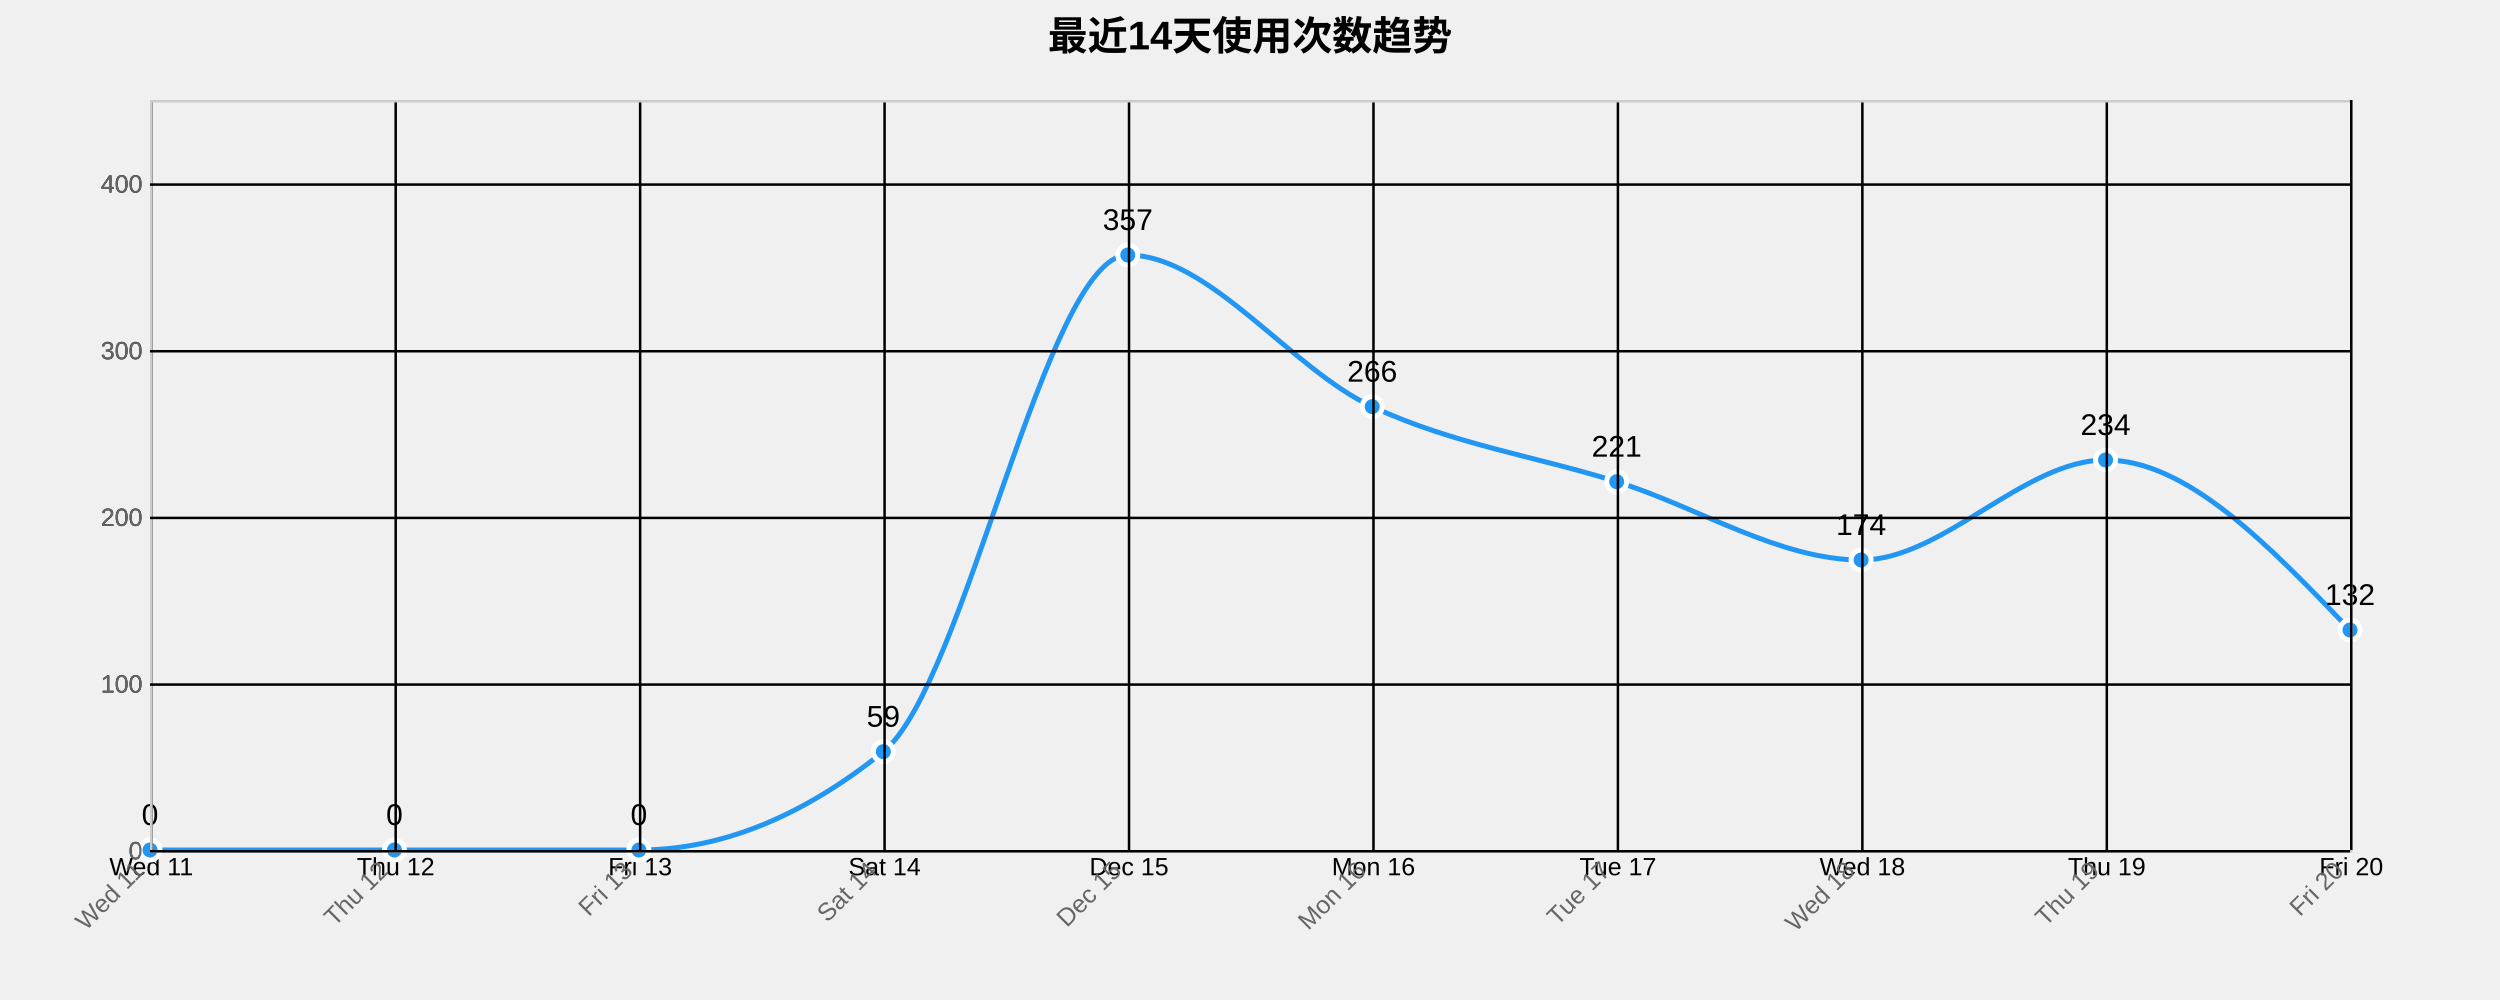
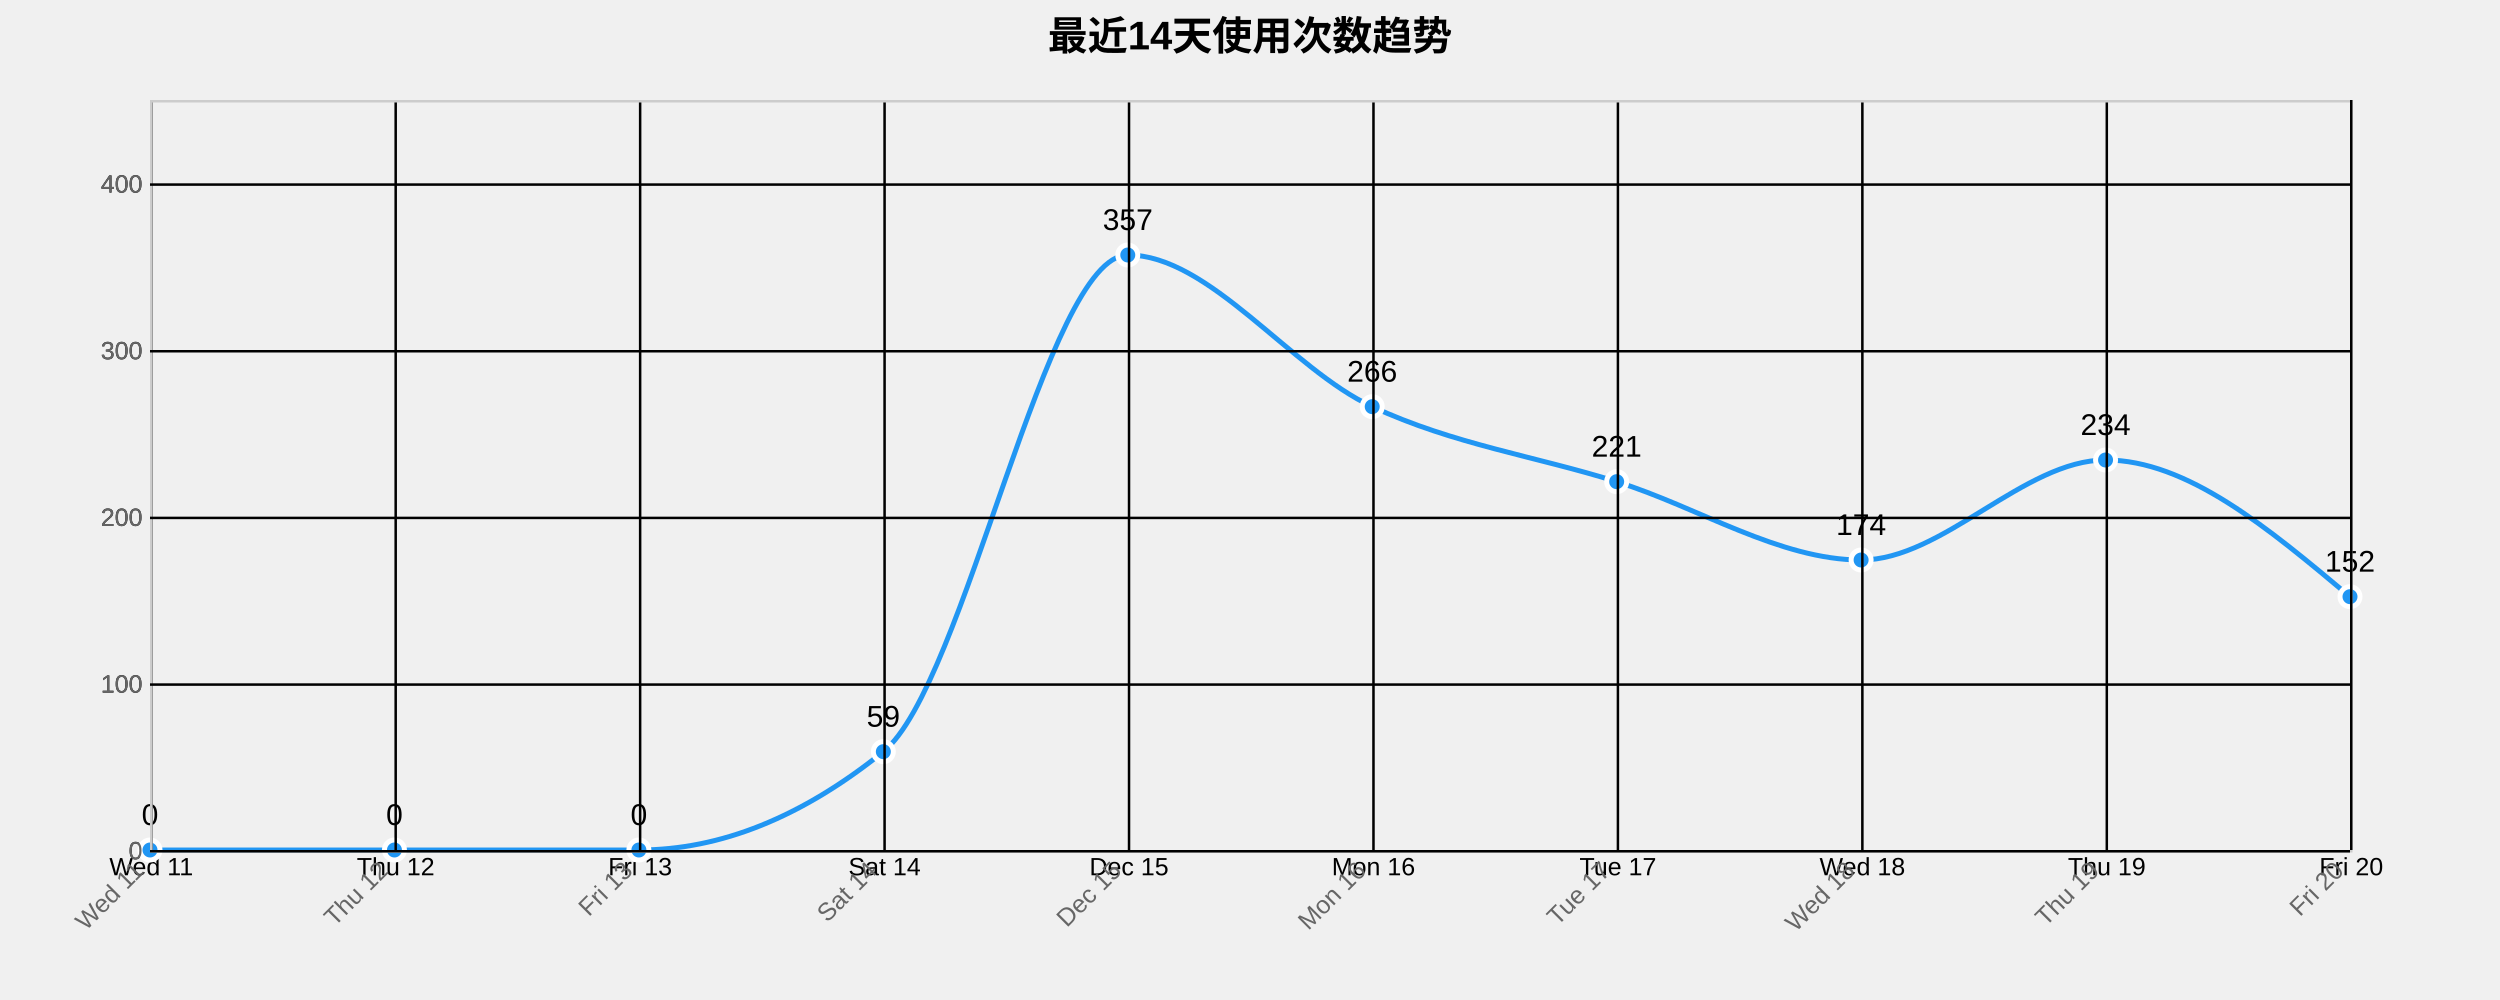
<svg xmlns="http://www.w3.org/2000/svg" width="1000" height="400">
  <g transform="translate(60,40)">
    <text x="440" y="-20" text-anchor="middle" style="font-size: 16px; font-weight: bold;">最近14天使用次数趋势</text>
    <g class="grid" transform="translate(0,300)" fill="none" font-size="10" font-family="sans-serif" text-anchor="middle">
      <path class="domain" stroke="currentColor" d="M0.5,-300V0.5H880.5V-300" />
      <g class="tick" opacity="1" transform="translate(0.5,0)">
        <line stroke="currentColor" y2="-300" />
        <text fill="currentColor" y="3" dy="0.71em">Wed 11</text>
      </g>
      <g class="tick" opacity="1" transform="translate(98.27778,0)">
        <line stroke="currentColor" y2="-300" />
        <text fill="currentColor" y="3" dy="0.71em">Thu 12</text>
      </g>
      <g class="tick" opacity="1" transform="translate(196.0556,0)">
        <line stroke="currentColor" y2="-300" />
        <text fill="currentColor" y="3" dy="0.71em">Fri 13</text>
      </g>
      <g class="tick" opacity="1" transform="translate(293.8333,0)">
        <line stroke="currentColor" y2="-300" />
        <text fill="currentColor" y="3" dy="0.71em">Sat 14</text>
      </g>
      <g class="tick" opacity="1" transform="translate(391.6111,0)">
        <line stroke="currentColor" y2="-300" />
        <text fill="currentColor" y="3" dy="0.71em">Dec 15</text>
      </g>
      <g class="tick" opacity="1" transform="translate(489.3889,0)">
        <line stroke="currentColor" y2="-300" />
        <text fill="currentColor" y="3" dy="0.71em">Mon 16</text>
      </g>
      <g class="tick" opacity="1" transform="translate(587.1667,0)">
        <line stroke="currentColor" y2="-300" />
        <text fill="currentColor" y="3" dy="0.71em">Tue 17</text>
      </g>
      <g class="tick" opacity="1" transform="translate(684.9444,0)">
        <line stroke="currentColor" y2="-300" />
        <text fill="currentColor" y="3" dy="0.71em">Wed 18</text>
      </g>
      <g class="tick" opacity="1" transform="translate(782.7222,0)">
        <line stroke="currentColor" y2="-300" />
        <text fill="currentColor" y="3" dy="0.71em">Thu 19</text>
      </g>
      <g class="tick" opacity="1" transform="translate(880.5,0)">
        <line stroke="currentColor" y2="-300" />
        <text fill="currentColor" y="3" dy="0.71em">Fri 20</text>
      </g>
    </g>
    <g class="grid" fill="none" font-size="10" font-family="sans-serif" text-anchor="end">
      <path class="domain" stroke="currentColor" d="M880,300.5H0.5V0.5H880" />
      <g class="tick" opacity="1" transform="translate(0,300.5)">
        <line stroke="currentColor" x2="880" />
        <text fill="currentColor" x="-3" dy="0.32em">0</text>
      </g>
      <g class="tick" opacity="1" transform="translate(0,233.8333)">
        <line stroke="currentColor" x2="880" />
        <text fill="currentColor" x="-3" dy="0.32em">100</text>
      </g>
      <g class="tick" opacity="1" transform="translate(0,167.1667)">
        <line stroke="currentColor" x2="880" />
        <text fill="currentColor" x="-3" dy="0.32em">200</text>
      </g>
      <g class="tick" opacity="1" transform="translate(0,100.5)">
        <line stroke="currentColor" x2="880" />
        <text fill="currentColor" x="-3" dy="0.32em">300</text>
      </g>
      <g class="tick" opacity="1" transform="translate(0,33.83333)">
        <line stroke="currentColor" x2="880" />
        <text fill="currentColor" x="-3" dy="0.32em">400</text>
      </g>
    </g>
-     <path class="area" d="M0,300C32.593,300,65.185,300,97.778,300C130.37,300,162.963,300,195.556,300C228.148,300,260.741,286.889,293.333,260.667C325.926,234.444,358.519,62,391.111,62C423.704,62,456.296,107.556,488.889,122.667C521.481,137.778,554.074,142.444,586.667,152.667C619.259,162.889,651.852,184,684.444,184C717.037,184,749.63,144,782.222,144C814.815,144,847.407,178,880,212L880,300C847.407,300,814.815,300,782.222,300C749.63,300,717.037,300,684.444,300C651.852,300,619.259,300,586.667,300C554.074,300,521.481,300,488.889,300C456.296,300,423.704,300,391.111,300C358.519,300,325.926,300,293.333,300C260.741,300,228.148,300,195.556,300C162.963,300,130.37,300,97.778,300C65.185,300,32.593,300,0,300Z" style="fill: url(#area-gradient); opacity: 0.3;" />
-     <path class="line" d="M0,300C32.593,300,65.185,300,97.778,300C130.37,300,162.963,300,195.556,300C228.148,300,260.741,286.889,293.333,260.667C325.926,234.444,358.519,62,391.111,62C423.704,62,456.296,107.556,488.889,122.667C521.481,137.778,554.074,142.444,586.667,152.667C619.259,162.889,651.852,184,684.444,184C717.037,184,749.63,144,782.222,144C814.815,144,847.407,178,880,212" style="fill: none; stroke: #2196F3; stroke-width: 2px;" />
+     <path class="area" d="M0,300C32.593,300,65.185,300,97.778,300C130.37,300,162.963,300,195.556,300C228.148,300,260.741,286.889,293.333,260.667C325.926,234.444,358.519,62,391.111,62C423.704,62,456.296,107.556,488.889,122.667C521.481,137.778,554.074,142.444,586.667,152.667C619.259,162.889,651.852,184,684.444,184C717.037,184,749.63,144,782.222,144C814.815,144,847.407,171.333,880,198.667L880,300C847.407,300,814.815,300,782.222,300C749.63,300,717.037,300,684.444,300C651.852,300,619.259,300,586.667,300C554.074,300,521.481,300,488.889,300C456.296,300,423.704,300,391.111,300C358.519,300,325.926,300,293.333,300C260.741,300,228.148,300,195.556,300C162.963,300,130.37,300,97.778,300C65.185,300,32.593,300,0,300Z" style="fill: url(#area-gradient); opacity: 0.3;" />
+     <path class="line" d="M0,300C32.593,300,65.185,300,97.778,300C130.37,300,162.963,300,195.556,300C228.148,300,260.741,286.889,293.333,260.667C325.926,234.444,358.519,62,391.111,62C423.704,62,456.296,107.556,488.889,122.667C521.481,137.778,554.074,142.444,586.667,152.667C619.259,162.889,651.852,184,684.444,184C717.037,184,749.63,144,782.222,144C814.815,144,847.407,171.333,880,198.667" style="fill: none; stroke: #2196F3; stroke-width: 2px;" />
    <circle class="dot" cx="0" cy="300" r="4" style="fill: #2196F3; stroke: #fff; stroke-width: 2px;" />
    <circle class="dot" cx="97.778" cy="300" r="4" style="fill: #2196F3; stroke: #fff; stroke-width: 2px;" />
    <circle class="dot" cx="195.556" cy="300" r="4" style="fill: #2196F3; stroke: #fff; stroke-width: 2px;" />
    <circle class="dot" cx="293.333" cy="260.667" r="4" style="fill: #2196F3; stroke: #fff; stroke-width: 2px;" />
    <circle class="dot" cx="391.111" cy="62" r="4" style="fill: #2196F3; stroke: #fff; stroke-width: 2px;" />
    <circle class="dot" cx="488.889" cy="122.667" r="4" style="fill: #2196F3; stroke: #fff; stroke-width: 2px;" />
    <circle class="dot" cx="586.667" cy="152.667" r="4" style="fill: #2196F3; stroke: #fff; stroke-width: 2px;" />
    <circle class="dot" cx="684.444" cy="184" r="4" style="fill: #2196F3; stroke: #fff; stroke-width: 2px;" />
    <circle class="dot" cx="782.222" cy="144" r="4" style="fill: #2196F3; stroke: #fff; stroke-width: 2px;" />
-     <circle class="dot" cx="880" cy="212" r="4" style="fill: #2196F3; stroke: #fff; stroke-width: 2px;" />
+     <circle class="dot" cx="880" cy="198.667" r="4" style="fill: #2196F3; stroke: #fff; stroke-width: 2px;" />
    <text class="label" x="0" y="290" text-anchor="middle" style="font-size: 12px;">0</text>
    <text class="label" x="97.778" y="290" text-anchor="middle" style="font-size: 12px;">0</text>
    <text class="label" x="195.556" y="290" text-anchor="middle" style="font-size: 12px;">0</text>
    <text class="label" x="293.333" y="250.667" text-anchor="middle" style="font-size: 12px;">59</text>
    <text class="label" x="391.111" y="52" text-anchor="middle" style="font-size: 12px;">357</text>
    <text class="label" x="488.889" y="112.667" text-anchor="middle" style="font-size: 12px;">266</text>
    <text class="label" x="586.667" y="142.667" text-anchor="middle" style="font-size: 12px;">221</text>
    <text class="label" x="684.444" y="174" text-anchor="middle" style="font-size: 12px;">174</text>
    <text class="label" x="782.222" y="134" text-anchor="middle" style="font-size: 12px;">234</text>
-     <text class="label" x="880" y="202" text-anchor="middle" style="font-size: 12px;">132</text>
+     <text class="label" x="880" y="188.667" text-anchor="middle" style="font-size: 12px;">152</text>
    <g class="x-axis" transform="translate(0,300)" fill="none" font-size="10" font-family="sans-serif" text-anchor="middle">
      <path class="domain" stroke="currentColor" d="M0.5,-300V0.5H880.5V-300" />
      <g class="tick" opacity="1" transform="translate(0.5,0)">
        <line stroke="currentColor" y2="-300" />
        <text fill="currentColor" y="3" dy=".15em" style="text-anchor: end;" dx="-.8em" transform="rotate(-45)">Wed 11</text>
      </g>
      <g class="tick" opacity="1" transform="translate(98.27778,0)">
        <line stroke="currentColor" y2="-300" />
        <text fill="currentColor" y="3" dy=".15em" style="text-anchor: end;" dx="-.8em" transform="rotate(-45)">Thu 12</text>
      </g>
      <g class="tick" opacity="1" transform="translate(196.0556,0)">
        <line stroke="currentColor" y2="-300" />
        <text fill="currentColor" y="3" dy=".15em" style="text-anchor: end;" dx="-.8em" transform="rotate(-45)">Fri 13</text>
      </g>
      <g class="tick" opacity="1" transform="translate(293.8333,0)">
        <line stroke="currentColor" y2="-300" />
        <text fill="currentColor" y="3" dy=".15em" style="text-anchor: end;" dx="-.8em" transform="rotate(-45)">Sat 14</text>
      </g>
      <g class="tick" opacity="1" transform="translate(391.6111,0)">
        <line stroke="currentColor" y2="-300" />
        <text fill="currentColor" y="3" dy=".15em" style="text-anchor: end;" dx="-.8em" transform="rotate(-45)">Dec 15</text>
      </g>
      <g class="tick" opacity="1" transform="translate(489.3889,0)">
        <line stroke="currentColor" y2="-300" />
        <text fill="currentColor" y="3" dy=".15em" style="text-anchor: end;" dx="-.8em" transform="rotate(-45)">Mon 16</text>
      </g>
      <g class="tick" opacity="1" transform="translate(587.1667,0)">
        <line stroke="currentColor" y2="-300" />
        <text fill="currentColor" y="3" dy=".15em" style="text-anchor: end;" dx="-.8em" transform="rotate(-45)">Tue 17</text>
      </g>
      <g class="tick" opacity="1" transform="translate(684.9444,0)">
        <line stroke="currentColor" y2="-300" />
        <text fill="currentColor" y="3" dy=".15em" style="text-anchor: end;" dx="-.8em" transform="rotate(-45)">Wed 18</text>
      </g>
      <g class="tick" opacity="1" transform="translate(782.7222,0)">
        <line stroke="currentColor" y2="-300" />
        <text fill="currentColor" y="3" dy=".15em" style="text-anchor: end;" dx="-.8em" transform="rotate(-45)">Thu 19</text>
      </g>
      <g class="tick" opacity="1" transform="translate(880.5,0)">
        <line stroke="currentColor" y2="-300" />
        <text fill="currentColor" y="3" dy=".15em" style="text-anchor: end;" dx="-.8em" transform="rotate(-45)">Fri 20</text>
      </g>
    </g>
    <g class="y-axis" fill="none" font-size="10" font-family="sans-serif" text-anchor="end">
      <path class="domain" stroke="currentColor" d="M880,300.5H0.5V0.5H880" />
      <g class="tick" opacity="1" transform="translate(0,300.5)">
        <line stroke="currentColor" x2="880" />
        <text fill="currentColor" x="-3" dy="0.32em">0</text>
      </g>
      <g class="tick" opacity="1" transform="translate(0,233.8333)">
        <line stroke="currentColor" x2="880" />
        <text fill="currentColor" x="-3" dy="0.32em">100</text>
      </g>
      <g class="tick" opacity="1" transform="translate(0,167.1667)">
        <line stroke="currentColor" x2="880" />
        <text fill="currentColor" x="-3" dy="0.32em">200</text>
      </g>
      <g class="tick" opacity="1" transform="translate(0,100.5)">
        <line stroke="currentColor" x2="880" />
        <text fill="currentColor" x="-3" dy="0.32em">300</text>
      </g>
      <g class="tick" opacity="1" transform="translate(0,33.83333)">
        <line stroke="currentColor" x2="880" />
        <text fill="currentColor" x="-3" dy="0.32em">400</text>
      </g>
    </g>
    <style>
    .grid line {
      stroke: #e0e0e0;
      stroke-opacity: 0.7;
      shape-rendering: crispEdges;
    }
    .grid path {
      stroke-width: 0;
    }
    .dot:hover {
      r: 6;
    }
    text {
      font-family: Arial, sans-serif;
    }
    .x-axis path, .y-axis path {
      stroke: #ccc;
    }
    .x-axis text, .y-axis text {
      fill: #666;
    }
  </style>
  </g>
</svg>
